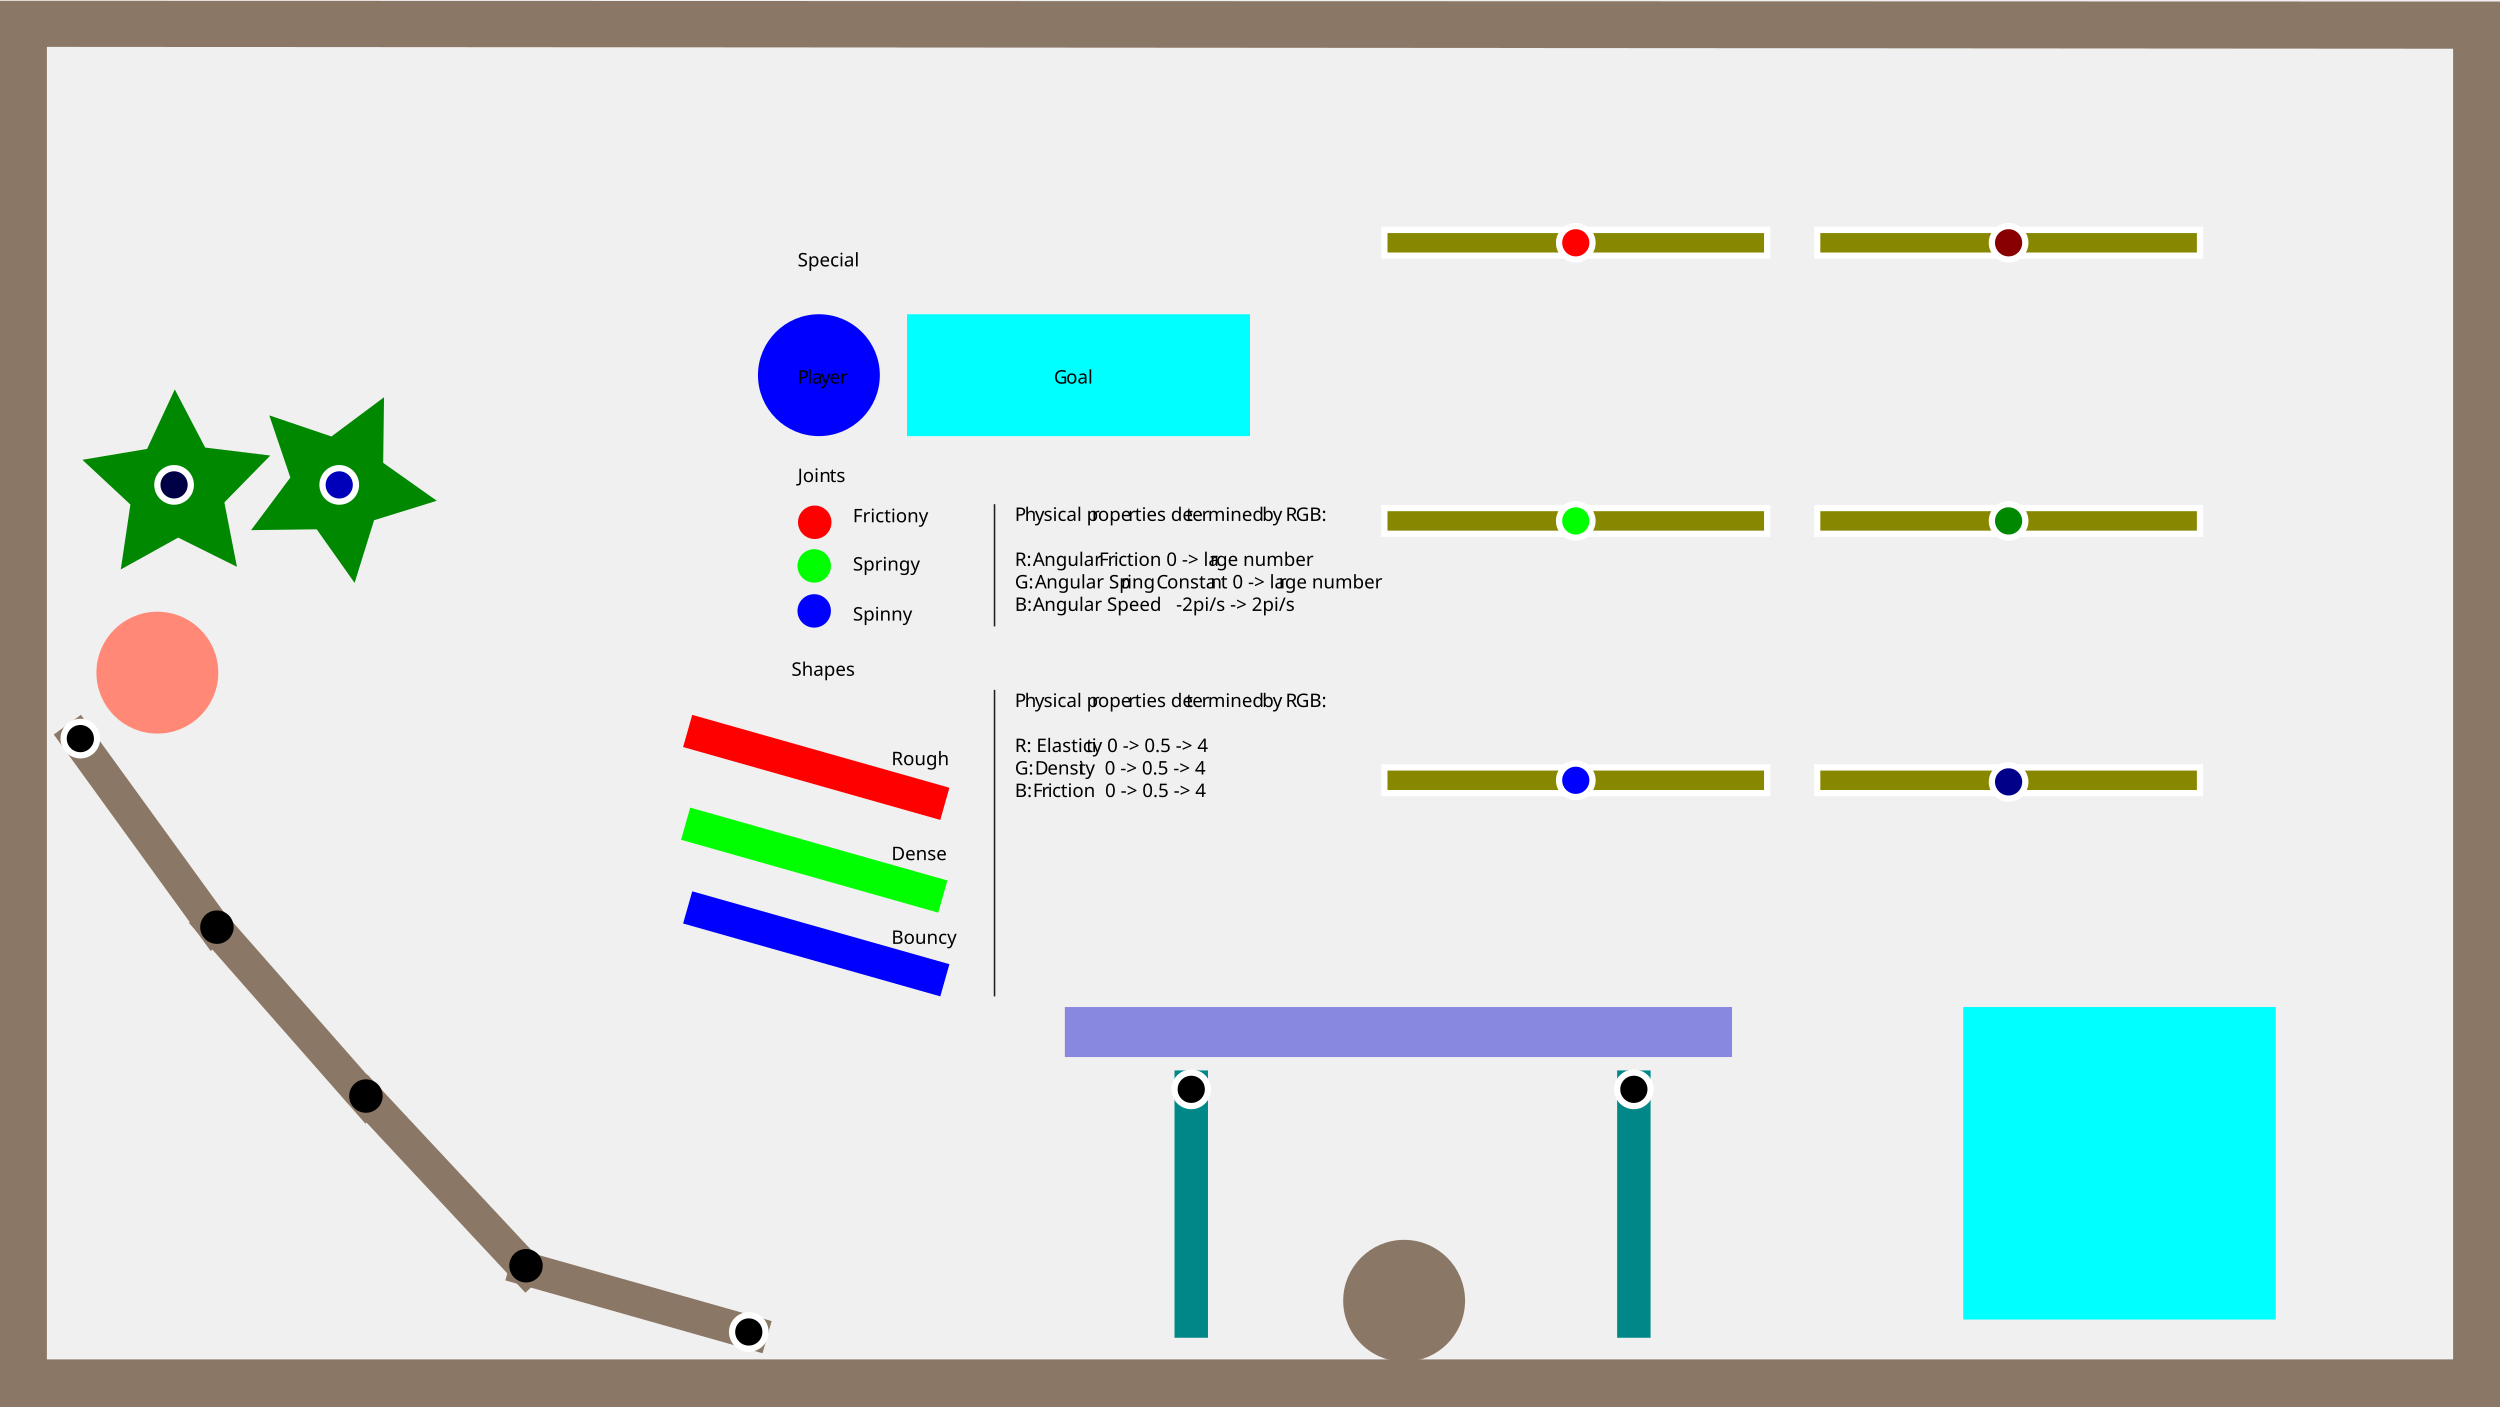
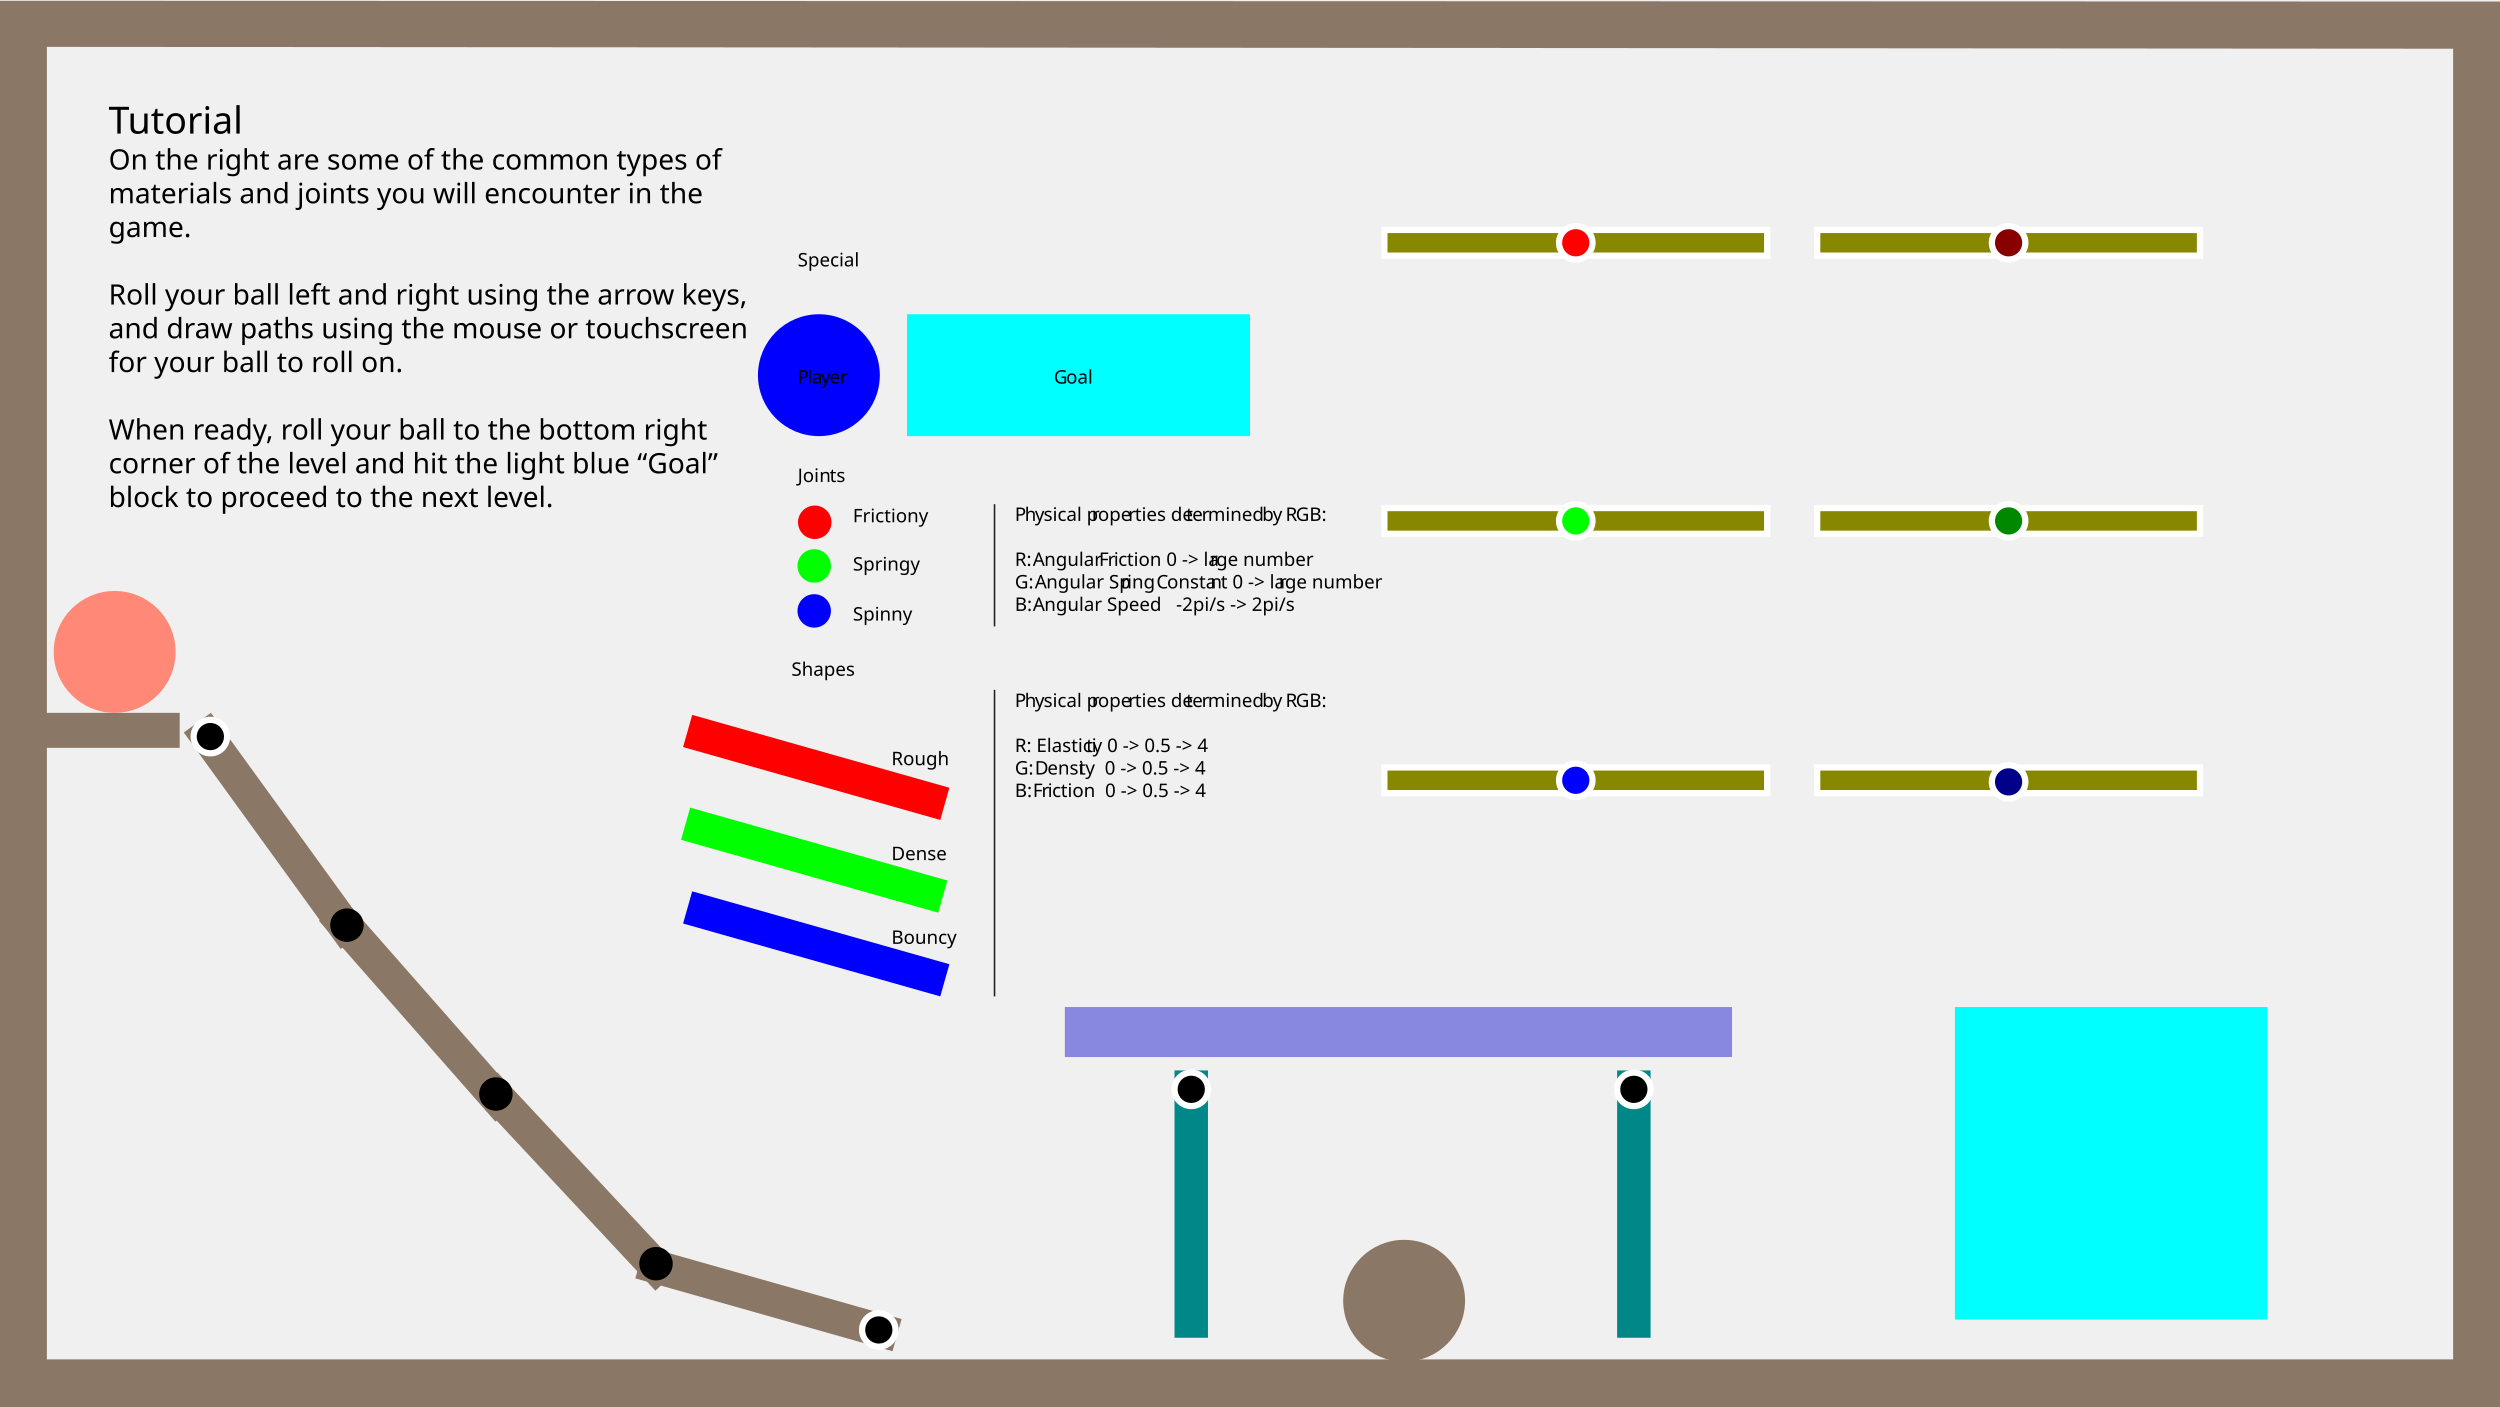
<svg xmlns="http://www.w3.org/2000/svg" version="1.1" id="Layer_1" x="0px" y="0px" width="1600px" height="900px" viewBox="0 0 1600 900" enable-background="new 0 0 1600 900" xml:space="preserve">
  <g id="Foreground">
</g>
  <g id="Background">
    <circle fill="#00FF00" cx="521.088" cy="362.183" r="10.704" />
    <circle fill="#0000FF" cx="524.092" cy="240.119" r="38.998" />
    <rect x="580.479" y="201.121" fill="#00FFFF" width="219.521" height="77.996" />
    <text transform="matrix(1 0 0 1 510.5 170.5)" font-family="'MyriadPro-Regular'" font-size="12">Special</text>
    <text transform="matrix(1 0 0 1 510.5 308.5)" font-family="'MyriadPro-Regular'" font-size="12">Joi</text>
    <text transform="matrix(1 0 0 1 524.336 308.5)" font-family="'MyriadPro-Regular'" font-size="12">n</text>
    <text transform="matrix(1 0 0 1 530.948 308.5)" font-family="'MyriadPro-Regular'" font-size="12">ts</text>
    <text transform="matrix(1 0 0 1 510.5 245.5)" font-family="'MyriadPro-Regular'" font-size="12">P</text>
    <text transform="matrix(1 0 0 1 516.824 245.5)" font-family="'MyriadPro-Regular'" font-size="12">l</text>
    <text transform="matrix(1 0 0 1 519.656 245.5)" font-family="'MyriadPro-Regular'" font-size="12">a</text>
    <text transform="matrix(1 0 0 1 525.344 245.5)" font-family="'MyriadPro-Regular'" font-size="12">y</text>
    <text transform="matrix(1 0 0 1 530.876 245.5)" font-family="'MyriadPro-Regular'" font-size="12">er</text>
    <text transform="matrix(1 0 0 1 674.5 245.5)" font-family="'MyriadPro-Regular'" font-size="12">G</text>
    <text transform="matrix(1 0 0 1 682.312 245.5)" font-family="'MyriadPro-Regular'" font-size="12">oal</text>
-     <rect x="511.687" y="405.607" transform="matrix(-0.2726 0.9621 -0.9621 -0.2726 1137.344 122.4321)" fill="#FF0000" width="21.408" height="171.081" />
-     <rect x="511.685" y="518.533" transform="matrix(-0.2726 0.9621 -0.9621 -0.2726 1245.991 266.1448)" fill="#0000FF" width="21.408" height="171.081" />
+     <rect x="511.704" y="405.599" transform="matrix(0.2726 -0.9621 0.9621 0.2726 -92.5405 859.8718)" fill="#FF0000" width="21.407" height="171.076" />
+     <rect x="511.704" y="518.527" transform="matrix(0.2726 -0.9621 0.9621 0.2726 -201.1902 942.0145)" fill="#0000FF" width="21.407" height="171.076" />
    <line fill="none" stroke="#231F20" stroke-miterlimit="10" x1="636.5" y1="441.5" x2="636.5" y2="637.708" />
    <text transform="matrix(1 0 0 1 649.5 333.383)" font-family="'MyriadPro-Regular'" font-size="12">P</text>
    <text transform="matrix(1 0 0 1 655.824 333.383)" font-family="'MyriadPro-Regular'" font-size="12">h</text>
    <text transform="matrix(1 0 0 1 662.328 333.383)" font-family="'MyriadPro-Regular'" font-size="12">y</text>
    <text transform="matrix(1 0 0 1 667.908 333.383)" font-family="'MyriadPro-Regular'" font-size="12">sical p</text>
    <text transform="matrix(1 0 0 1 698.832 333.383)" font-family="'MyriadPro-Regular'" font-size="12">r</text>
    <text transform="matrix(1 0 0 1 702.636 333.383)" font-family="'MyriadPro-Regular'" font-size="12">ope</text>
    <text transform="matrix(1 0 0 1 722.063 333.383)" font-family="'MyriadPro-Regular'" font-size="12">r</text>
    <text transform="matrix(1 0 0 1 726.275 333.383)" font-family="'MyriadPro-Regular'" font-size="12">ties de</text>
    <text transform="matrix(1 0 0 1 759.143 333.383)" font-family="'MyriadPro-Regular'" font-size="12">t</text>
    <text transform="matrix(1 0 0 1 763.042 333.383)" font-family="'MyriadPro-Regular'" font-size="12">e</text>
    <text transform="matrix(1 0 0 1 769.054 333.383)" font-family="'MyriadPro-Regular'" font-size="12">r</text>
    <text transform="matrix(1 0 0 1 773.026 333.383)" font-family="'MyriadPro-Regular'" font-size="12">mined </text>
    <text transform="matrix(1 0 0 1 807.826 333.383)" font-family="'MyriadPro-Regular'" font-size="12">b</text>
    <text transform="matrix(1 0 0 1 814.569 333.383)" font-family="'MyriadPro-Regular'" font-size="12">y </text>
    <text transform="matrix(1 0 0 1 822.766 333.383)" font-family="'MyriadPro-Regular'" font-size="12">R</text>
    <text transform="matrix(1 0 0 1 829.258 333.383)" font-family="'MyriadPro-Regular'" font-size="12">GB:</text>
    <text transform="matrix(1 0 0 1 649.5 362.183)" font-family="'MyriadPro-Regular'" font-size="12">R: </text>
    <text transform="matrix(1 0 0 1 660.983 362.183)" font-family="'MyriadPro-Regular'" font-size="12">A</text>
    <text transform="matrix(1 0 0 1 668.292 362.183)" font-family="'MyriadPro-Regular'" font-size="12">ngular </text>
    <text transform="matrix(1 0 0 1 703.355 362.183)" font-family="'MyriadPro-Regular'" font-size="12">F</text>
    <text transform="matrix(1 0 0 1 708.887 362.183)" font-family="'MyriadPro-Regular'" font-size="12">r</text>
    <text transform="matrix(1 0 0 1 712.859 362.183)" font-family="'MyriadPro-Regular'" font-size="12">i</text>
    <text transform="matrix(1 0 0 1 715.667 362.183)" font-family="'MyriadPro-Regular'" font-size="12">c</text>
    <text transform="matrix(1 0 0 1 721.199 362.183)" font-family="'MyriadPro-Regular'" font-size="12">tion 0 -&gt; la</text>
    <text transform="matrix(1 0 0 1 774.466 362.183)" font-family="'MyriadPro-Regular'" font-size="12">r</text>
    <text transform="matrix(1 0 0 1 778.294 362.183)" font-family="'MyriadPro-Regular'" font-size="12">ge number</text>
    <text transform="matrix(1 0 0 1 649.5 376.583)" font-family="'MyriadPro-Regular'" font-size="12">G: </text>
    <text transform="matrix(1 0 0 1 662.28 376.583)" font-family="'MyriadPro-Regular'" font-size="12">A</text>
    <text transform="matrix(1 0 0 1 669.588 376.583)" font-family="'MyriadPro-Regular'" font-size="12">ngular Sp</text>
    <text transform="matrix(1 0 0 1 717.395 376.583)" font-family="'MyriadPro-Regular'" font-size="12">r</text>
    <text transform="matrix(1 0 0 1 721.367 376.583)" font-family="'MyriadPro-Regular'" font-size="12">ing </text>
    <text transform="matrix(1 0 0 1 740.086 376.583)" font-family="'MyriadPro-Regular'" font-size="12">C</text>
    <text transform="matrix(1 0 0 1 746.915 376.583)" font-family="'MyriadPro-Regular'" font-size="12">onsta</text>
    <text transform="matrix(1 0 0 1 774.67 376.583)" font-family="'MyriadPro-Regular'" font-size="12">n</text>
    <text transform="matrix(1 0 0 1 781.282 376.583)" font-family="'MyriadPro-Regular'" font-size="12">t 0 -&gt; la</text>
    <text transform="matrix(1 0 0 1 818.493 376.583)" font-family="'MyriadPro-Regular'" font-size="12">r</text>
    <text transform="matrix(1 0 0 1 822.321 376.583)" font-family="'MyriadPro-Regular'" font-size="12">ge number</text>
    <text transform="matrix(1 0 0 1 649.5 390.983)" font-family="'MyriadPro-Regular'" font-size="12">B: </text>
    <text transform="matrix(1 0 0 1 661.032 390.983)" font-family="'MyriadPro-Regular'" font-size="12">A</text>
    <text transform="matrix(1 0 0 1 668.34 390.983)" font-family="'MyriadPro-Regular'" font-size="12">ngular Speed   -2pi/s -&gt; 2pi/s </text>
    <text transform="matrix(1 0 0 1 649.5 452.5)" font-family="'MyriadPro-Regular'" font-size="12">P</text>
    <text transform="matrix(1 0 0 1 655.824 452.5)" font-family="'MyriadPro-Regular'" font-size="12">h</text>
    <text transform="matrix(1 0 0 1 662.328 452.5)" font-family="'MyriadPro-Regular'" font-size="12">y</text>
    <text transform="matrix(1 0 0 1 667.908 452.5)" font-family="'MyriadPro-Regular'" font-size="12">sical p</text>
    <text transform="matrix(1 0 0 1 698.832 452.5)" font-family="'MyriadPro-Regular'" font-size="12">r</text>
    <text transform="matrix(1 0 0 1 702.636 452.5)" font-family="'MyriadPro-Regular'" font-size="12">ope</text>
    <text transform="matrix(1 0 0 1 722.063 452.5)" font-family="'MyriadPro-Regular'" font-size="12">r</text>
    <text transform="matrix(1 0 0 1 726.275 452.5)" font-family="'MyriadPro-Regular'" font-size="12">ties de</text>
    <text transform="matrix(1 0 0 1 759.143 452.5)" font-family="'MyriadPro-Regular'" font-size="12">t</text>
    <text transform="matrix(1 0 0 1 763.042 452.5)" font-family="'MyriadPro-Regular'" font-size="12">e</text>
    <text transform="matrix(1 0 0 1 769.054 452.5)" font-family="'MyriadPro-Regular'" font-size="12">r</text>
    <text transform="matrix(1 0 0 1 773.026 452.5)" font-family="'MyriadPro-Regular'" font-size="12">mined </text>
    <text transform="matrix(1 0 0 1 807.826 452.5)" font-family="'MyriadPro-Regular'" font-size="12">b</text>
    <text transform="matrix(1 0 0 1 814.569 452.5)" font-family="'MyriadPro-Regular'" font-size="12">y </text>
    <text transform="matrix(1 0 0 1 822.766 452.5)" font-family="'MyriadPro-Regular'" font-size="12">R</text>
    <text transform="matrix(1 0 0 1 829.258 452.5)" font-family="'MyriadPro-Regular'" font-size="12">GB:</text>
    <text transform="matrix(1 0 0 1 649.5 481.3)" font-family="'MyriadPro-Regular'" font-size="12">R: Elastici</text>
    <text transform="matrix(1 0 0 1 695.219 481.3)" font-family="'MyriadPro-Regular'" font-size="12">t</text>
    <text transform="matrix(1 0 0 1 699.299 481.3)" font-family="'MyriadPro-Regular'" font-size="12">y 0 -&gt; 0.5 -&gt; 4</text>
    <text transform="matrix(1 0 0 1 649.5 495.7)" font-family="'MyriadPro-Regular'" font-size="12">G: </text>
    <text transform="matrix(1 0 0 1 662.28 495.7)" font-family="'MyriadPro-Regular'" font-size="12">D</text>
    <text transform="matrix(1 0 0 1 670.319 495.7)" font-family="'MyriadPro-Regular'" font-size="12">ensi</text>
    <text transform="matrix(1 0 0 1 690.551 495.7)" font-family="'MyriadPro-Regular'" font-size="12">t</text>
    <text transform="matrix(1 0 0 1 694.631 495.7)" font-family="'MyriadPro-Regular'" font-size="12">y  0 -&gt; 0.5 -&gt; 4</text>
    <text transform="matrix(1 0 0 1 649.5 510.1)" font-family="'MyriadPro-Regular'" font-size="12">B: </text>
    <text transform="matrix(1 0 0 1 661.032 510.1)" font-family="'MyriadPro-Regular'" font-size="12">F</text>
    <text transform="matrix(1 0 0 1 666.564 510.1)" font-family="'MyriadPro-Regular'" font-size="12">r</text>
    <text transform="matrix(1 0 0 1 670.536 510.1)" font-family="'MyriadPro-Regular'" font-size="12">i</text>
    <text transform="matrix(1 0 0 1 673.344 510.1)" font-family="'MyriadPro-Regular'" font-size="12">c</text>
    <text transform="matrix(1 0 0 1 678.875 510.1)" font-family="'MyriadPro-Regular'" font-size="12">tion  0 -&gt; 0.5 -&gt; 4</text>
    <line fill="none" stroke="#231F20" stroke-miterlimit="10" x1="636.5" y1="322.679" x2="636.5" y2="400.908" />
    <circle fill="#0000FF" cx="521.088" cy="390.983" r="10.704" />
    <circle fill="#FF0000" cx="521.436" cy="334.266" r="10.704" />
    <text transform="matrix(1 0 0 1 545.8335 334.2655)" font-family="'MyriadPro-Regular'" font-size="12">Frictiony</text>
    <text transform="matrix(1 0 0 1 545.8335 365.1667)" font-family="'MyriadPro-Regular'" font-size="12">Springy</text>
    <text transform="matrix(1 0 0 1 545.8335 397.1667)" font-family="'MyriadPro-Regular'" font-size="12">Spinny</text>
    <text transform="matrix(1 0 0 1 506.5 432.5)" font-family="'MyriadPro-Regular'" font-size="12">Shapes</text>
    <text transform="matrix(1 0 0 1 570.5005 604.0733)" font-family="'MyriadPro-Regular'" font-size="12">Bouncy</text>
-     <rect x="510.384" y="464.959" transform="matrix(-0.2726 0.9621 -0.9621 -0.2726 1192.79 199.2183)" fill="#00FF00" width="21.408" height="171.081" />
+     <rect x="510.402" y="464.953" transform="matrix(0.2726 -0.9621 0.9621 0.2726 -150.5924 901.7927)" fill="#00FF00" width="21.407" height="171.077" />
    <text transform="matrix(1 0 0 1 570.5002 550.4998)" font-family="'MyriadPro-Regular'" font-size="12">Dense</text>
    <text transform="matrix(1 0 0 1 570.5004 489.7067)" font-family="'MyriadPro-Regular'" font-size="12">Rough</text>
+     <text transform="matrix(1 0 0 1 69.5 85.5)" font-family="'ArialMT'" font-size="24">Tutorial</text>
+     <text transform="matrix(1 0 0 1 69.5 108.5)">
+       <tspan x="0" y="0" font-family="'ArialMT'" font-size="18">On the right are some of the common types of</tspan>
+       <tspan x="0" y="21.6" font-family="'ArialMT'" font-size="18">materials and joints you will encounter in the </tspan>
+       <tspan x="0" y="43.2" font-family="'ArialMT'" font-size="18">game.</tspan>
+       <tspan x="0" y="86.4" font-family="'ArialMT'" font-size="18">Roll your ball left and right using the arrow keys, </tspan>
+       <tspan x="0" y="108" font-family="'ArialMT'" font-size="18">and draw paths using the mouse or touchscreen </tspan>
+       <tspan x="0" y="129.6" font-family="'ArialMT'" font-size="18">for your ball to roll on. </tspan>
+       <tspan x="0" y="172.8" font-family="'ArialMT'" font-size="18">When ready, roll your ball to the bottom right </tspan>
+       <tspan x="0" y="194.4" font-family="'ArialMT'" font-size="18">corner of the level and hit the light blue “Goal” </tspan>
+       <tspan x="0" y="216" font-family="'ArialMT'" font-size="18">block to proceed to the next level.</tspan>
+     </text>
  </g>
  <g id="Static">
    <polyline fill="#8B7765" points="1333.564,901 1200,870 30,870 30,355 30,30 1570,31.192 1570,870 1200,870 1333.564,901 1600,901    1600,1 0,0.5 0,901 0,901  " />
    <rect x="681.5" y="644.5" fill="#8888E0" width="427" height="32" />
+     <rect x="29.125" y="456.214" fill="#8B7765" width="85.875" height="22.408" />
  </g>
  <g id="Special">
-     <circle id="Player" fill="#FF8877" cx="100.706" cy="430.5" r="38.998" />
-     <rect id="Goal" x="1256.479" y="644.5" fill="#00FFFF" width="200" height="200" />
+     <circle id="Player" fill="#FF8877" cx="73.378" cy="417.216" r="38.998" />
+     <rect id="Goal" x="1251.135" y="644.5" fill="#00FFFF" width="200" height="200" />
  </g>
  <g id="Dynamic">
    <circle fill="#8B7765" cx="898.639" cy="832.495" r="38.998" />
    <rect x="751.693" y="685.081" fill="#008888" width="21.409" height="171.087" />
    <rect x="1034.969" y="685.081" fill="#008888" width="21.409" height="171.087" />
-     <rect x="274.984" y="671.959" transform="matrix(-0.731 0.6824 -0.6824 -0.731 1011.438 1116.283)" fill="#8B7765" width="21.409" height="171.093" />
-     <rect x="82.577" y="447.524" transform="matrix(0.8098 -0.5867 0.5867 0.8098 -295.0098 156.1165)" fill="#8B7765" width="21.409" height="171.086" />
-     <rect x="174.702" y="562.263" transform="matrix(-0.7511 0.6602 -0.6602 -0.7511 752.3406 1011.962)" fill="#8B7765" width="21.408" height="171.081" />
-     <rect x="397.904" y="746.932" transform="matrix(-0.2726 0.9621 -0.9621 -0.2726 1320.941 666.2775)" fill="#8B7765" width="21.408" height="171.081" />
-     <polygon fill="#008800" points="77.3,364.445 83.455,322.9 52.72,294.276 94.135,287.292 111.86,249.216 131.3,286.445    172.989,291.537 143.59,321.53 151.63,362.752 114.02,344.06  " />
-     <polygon fill="#008800" points="226.937,373.052 202.693,338.757 160.697,339.286 185.822,305.631 172.341,265.854    212.113,279.349 245.777,254.236 245.233,296.232 279.52,320.488 239.411,332.948  " />
+     <rect x="358.182" y="670.654" transform="matrix(0.731 -0.6824 0.6824 0.731 -416.7895 455.1512)" fill="#8B7765" width="21.409" height="171.096" />
+     <rect x="165.784" y="446.225" transform="matrix(-0.8098 0.5867 -0.5867 -0.8098 631.3989 858.8481)" fill="#8B7765" width="21.409" height="171.085" />
+     <rect x="257.907" y="560.962" transform="matrix(0.7511 -0.6602 0.6602 0.7511 -359.9595 338.254)" fill="#8B7765" width="21.408" height="171.082" />
+     <rect x="481.138" y="745.631" transform="matrix(0.2726 -0.9621 0.9621 0.2726 -441.9268 1077.799)" fill="#8B7765" width="21.407" height="171.076" />
    <rect x="1163" y="491.157" fill="#888800" stroke="#FFFFFF" stroke-width="4" stroke-miterlimit="10" width="245" height="16.458" />
    <rect x="1163" y="325.154" fill="#888800" stroke="#FFFFFF" stroke-width="4" stroke-miterlimit="10" width="245" height="16.458" />
    <rect x="1163" y="147.154" fill="#888800" stroke="#FFFFFF" stroke-width="4" stroke-miterlimit="10" width="245" height="16.458" />
    <rect x="886" y="325.154" fill="#888800" stroke="#FFFFFF" stroke-width="4" stroke-miterlimit="10" width="245" height="16.458" />
    <rect x="886" y="491.157" fill="#888800" stroke="#FFFFFF" stroke-width="4" stroke-miterlimit="10" width="245" height="16.458" />
    <rect x="886" y="147.154" fill="#888800" stroke="#FFFFFF" stroke-width="4" stroke-miterlimit="10" width="245" height="16.458" />
  </g>
  <g id="Joints">
    <circle stroke="#FFFFFF" stroke-width="4" stroke-miterlimit="10" cx="762.397" cy="697.174" r="10.704" />
    <circle stroke="#FFFFFF" stroke-width="4" stroke-miterlimit="10" cx="1045.673" cy="697.174" r="10.704" />
-     <circle cx="138.826" cy="593.383" r="10.704" />
-     <circle cx="234.182" cy="701.47" r="10.704" />
-     <circle cx="336.641" cy="810.07" r="10.704" />
-     <circle stroke="#FFFFFF" stroke-width="4" stroke-miterlimit="10" cx="51.424" cy="472.704" r="10.704" />
-     <circle stroke="#FFFFFF" stroke-width="4" stroke-miterlimit="10" cx="479.233" cy="852.464" r="10.704" />
-     <circle fill="#000044" stroke="#FFFFFF" stroke-width="4" stroke-miterlimit="10" cx="111.41" cy="310.331" r="10.704" />
-     <circle fill="#0000BB" stroke="#FFFFFF" stroke-width="4" stroke-miterlimit="10" cx="217.109" cy="310.331" r="10.704" />
+     <circle cx="222.035" cy="592.085" r="10.704" />
+     <circle cx="317.391" cy="700.172" r="10.704" />
+     <circle cx="419.85" cy="808.772" r="10.704" />
+     <circle stroke="#FFFFFF" stroke-width="4" stroke-miterlimit="10" cx="134.633" cy="471.406" r="10.704" />
+     <circle stroke="#FFFFFF" stroke-width="4" stroke-miterlimit="10" cx="562.442" cy="851.166" r="10.704" />
    <circle fill="#000088" stroke="#FFFFFF" stroke-width="4" stroke-miterlimit="10" cx="1285.5" cy="500.411" r="10.704" />
    <circle fill="#008800" stroke="#FFFFFF" stroke-width="4" stroke-miterlimit="10" cx="1285.5" cy="333.383" r="10.704" />
    <circle fill="#880000" stroke="#FFFFFF" stroke-width="4" stroke-miterlimit="10" cx="1285.5" cy="155.383" r="10.704" />
    <circle fill="#FF0000" stroke="#FFFFFF" stroke-width="4" stroke-miterlimit="10" cx="1008.5" cy="155.383" r="10.704" />
    <circle fill="#00FF00" stroke="#FFFFFF" stroke-width="4" stroke-miterlimit="10" cx="1008.5" cy="333.383" r="10.704" />
    <circle fill="#0000FF" stroke="#FFFFFF" stroke-width="4" stroke-miterlimit="10" cx="1008.5" cy="499.386" r="10.704" />
  </g>
</svg>
